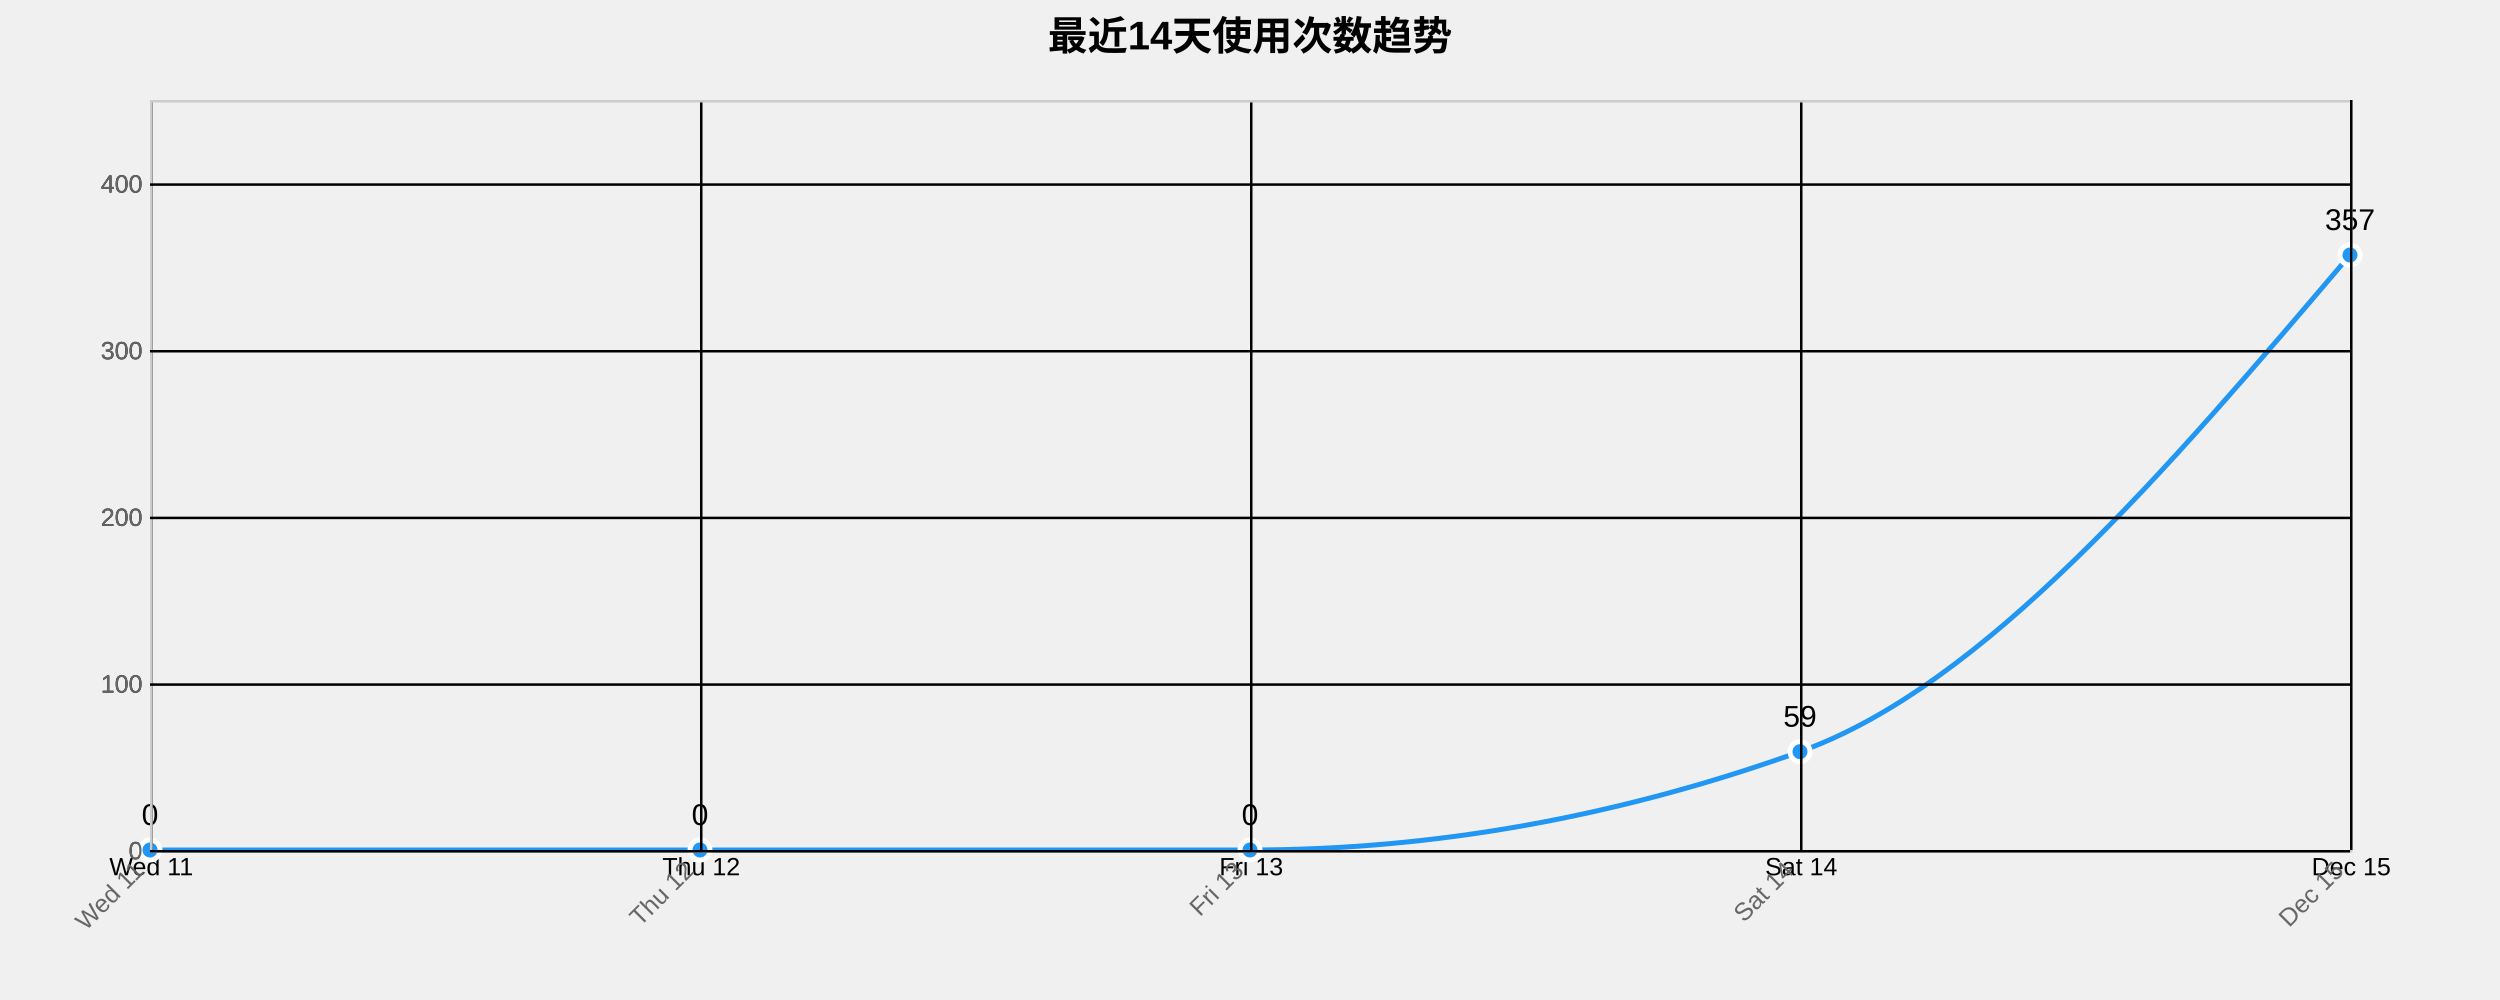
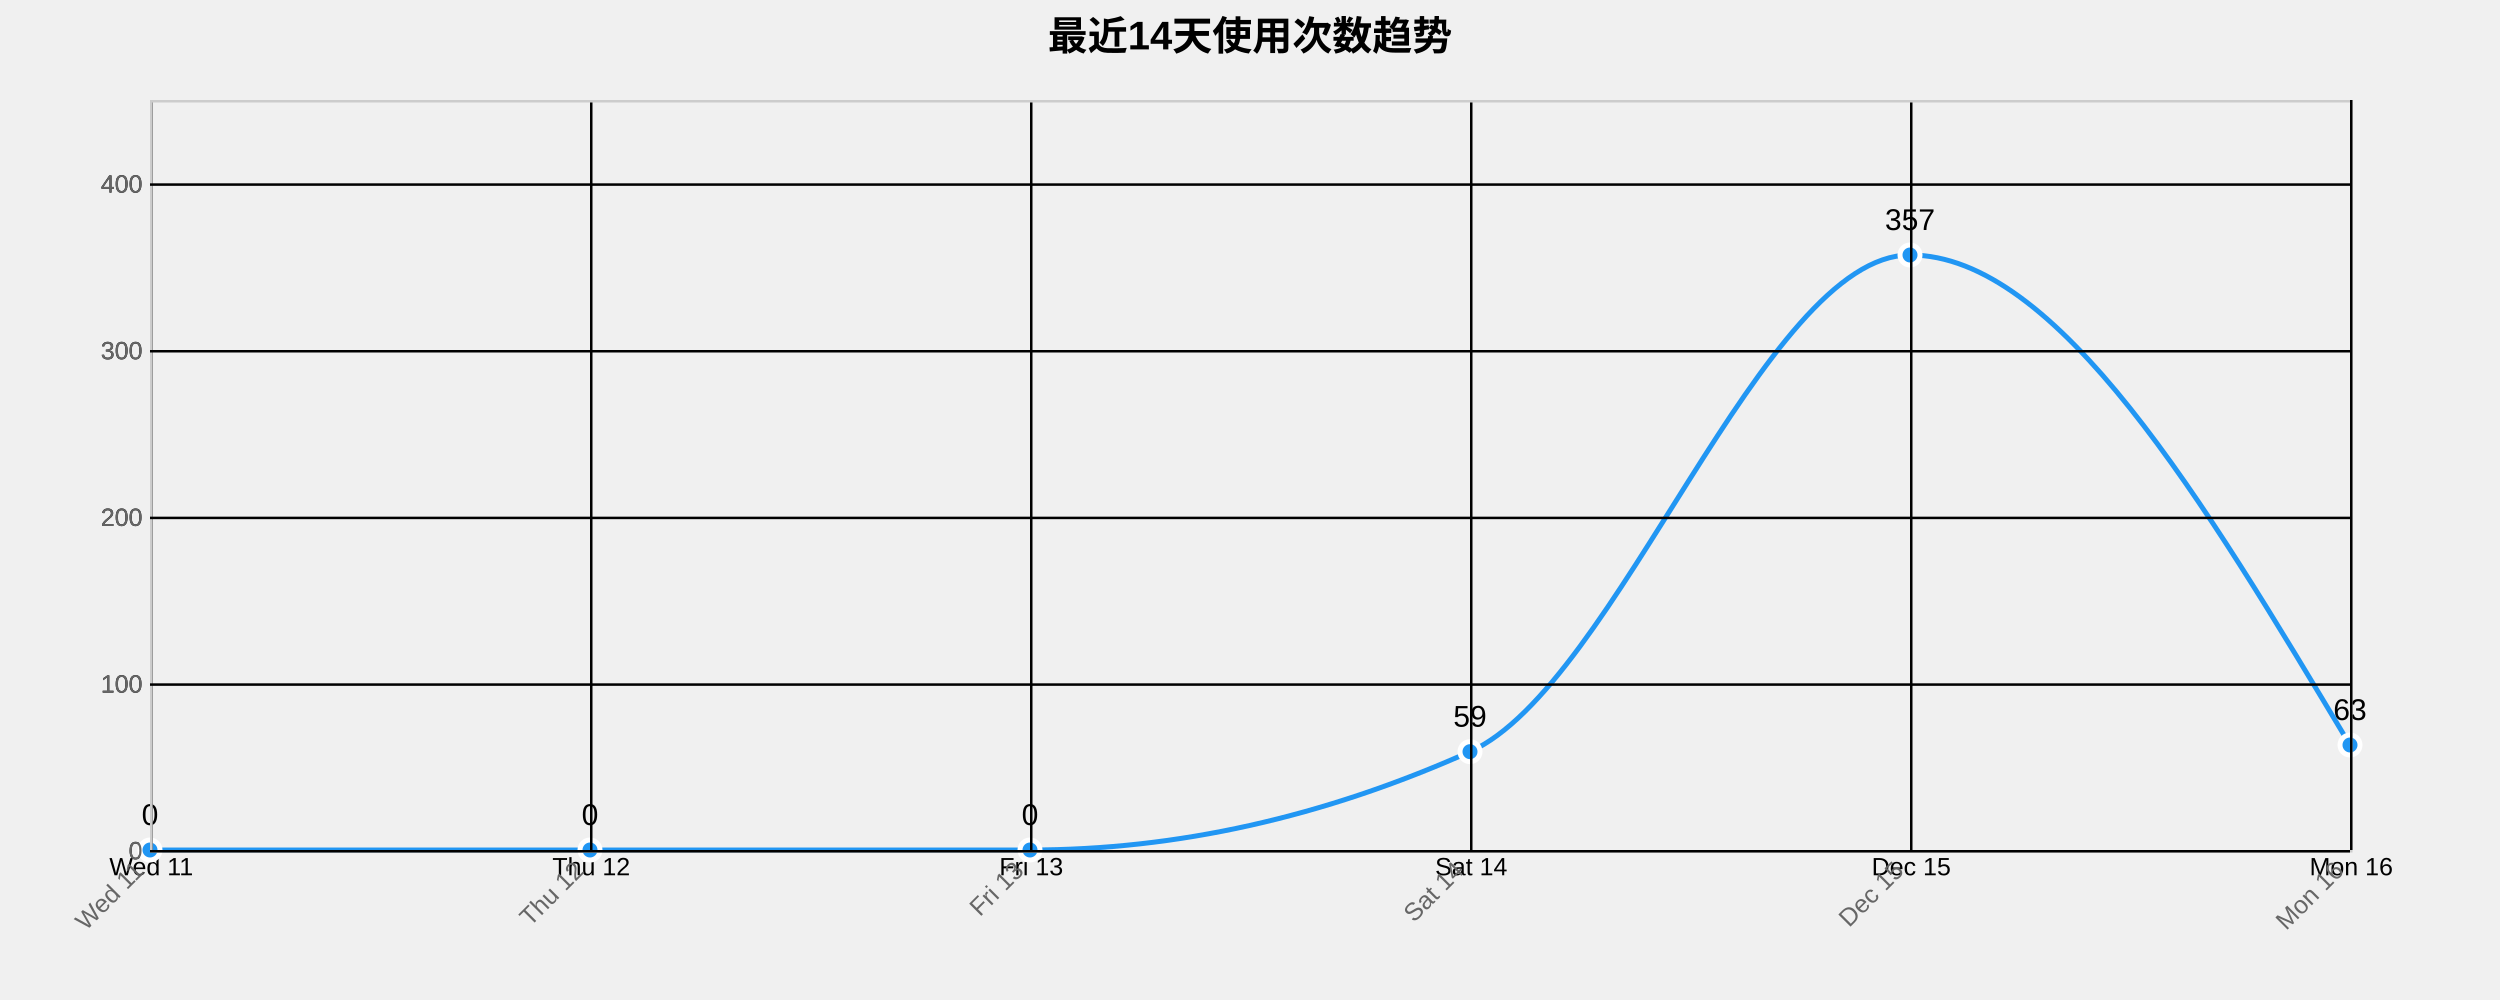
<svg xmlns="http://www.w3.org/2000/svg" width="1000" height="400">
  <g transform="translate(60,40)">
    <text x="440" y="-20" text-anchor="middle" style="font-size: 16px; font-weight: bold;">最近14天使用次数趋势</text>
    <g class="grid" transform="translate(0,300)" fill="none" font-size="10" font-family="sans-serif" text-anchor="middle">
      <path class="domain" stroke="currentColor" d="M0.5,-300V0.5H880.5V-300" />
      <g class="tick" opacity="1" transform="translate(0.5,0)">
        <line stroke="currentColor" y2="-300" />
        <text fill="currentColor" y="3" dy="0.71em">Wed 11</text>
      </g>
-       <g class="tick" opacity="1" transform="translate(220.5,0)">
+       <g class="tick" opacity="1" transform="translate(176.5,0)">
        <line stroke="currentColor" y2="-300" />
        <text fill="currentColor" y="3" dy="0.71em">Thu 12</text>
      </g>
-       <g class="tick" opacity="1" transform="translate(440.5,0)">
+       <g class="tick" opacity="1" transform="translate(352.5,0)">
        <line stroke="currentColor" y2="-300" />
        <text fill="currentColor" y="3" dy="0.71em">Fri 13</text>
      </g>
-       <g class="tick" opacity="1" transform="translate(660.5,0)">
+       <g class="tick" opacity="1" transform="translate(528.5,0)">
        <line stroke="currentColor" y2="-300" />
        <text fill="currentColor" y="3" dy="0.71em">Sat 14</text>
      </g>
+       <g class="tick" opacity="1" transform="translate(704.5,0)">
+         <line stroke="currentColor" y2="-300" />
+         <text fill="currentColor" y="3" dy="0.71em">Dec 15</text>
+       </g>
      <g class="tick" opacity="1" transform="translate(880.5,0)">
        <line stroke="currentColor" y2="-300" />
-         <text fill="currentColor" y="3" dy="0.71em">Dec 15</text>
+         <text fill="currentColor" y="3" dy="0.71em">Mon 16</text>
      </g>
    </g>
    <g class="grid" fill="none" font-size="10" font-family="sans-serif" text-anchor="end">
      <path class="domain" stroke="currentColor" d="M880,300.5H0.5V0.5H880" />
      <g class="tick" opacity="1" transform="translate(0,300.5)">
        <line stroke="currentColor" x2="880" />
        <text fill="currentColor" x="-3" dy="0.32em">0</text>
      </g>
      <g class="tick" opacity="1" transform="translate(0,233.8333)">
        <line stroke="currentColor" x2="880" />
        <text fill="currentColor" x="-3" dy="0.32em">100</text>
      </g>
      <g class="tick" opacity="1" transform="translate(0,167.1667)">
        <line stroke="currentColor" x2="880" />
        <text fill="currentColor" x="-3" dy="0.32em">200</text>
      </g>
      <g class="tick" opacity="1" transform="translate(0,100.5)">
        <line stroke="currentColor" x2="880" />
        <text fill="currentColor" x="-3" dy="0.32em">300</text>
      </g>
      <g class="tick" opacity="1" transform="translate(0,33.83333)">
        <line stroke="currentColor" x2="880" />
        <text fill="currentColor" x="-3" dy="0.32em">400</text>
      </g>
    </g>
-     <path class="area" d="M0,300C73.333,300,146.667,300,220,300C293.333,300,366.667,300,440,300C513.333,300,586.667,286.889,660,260.667C733.333,234.444,806.667,148.222,880,62L880,300C806.667,300,733.333,300,660,300C586.667,300,513.333,300,440,300C366.667,300,293.333,300,220,300C146.667,300,73.333,300,0,300Z" style="fill: url(#area-gradient); opacity: 0.3;" />
-     <path class="line" d="M0,300C73.333,300,146.667,300,220,300C293.333,300,366.667,300,440,300C513.333,300,586.667,286.889,660,260.667C733.333,234.444,806.667,148.222,880,62" style="fill: none; stroke: #2196F3; stroke-width: 2px;" />
+     <path class="area" d="M0,300C58.667,300,117.333,300,176,300C234.667,300,293.333,300,352,300C410.667,300,469.333,286.889,528,260.667C586.667,234.444,645.333,62,704,62C762.667,62,821.333,160,880,258L880,300C821.333,300,762.667,300,704,300C645.333,300,586.667,300,528,300C469.333,300,410.667,300,352,300C293.333,300,234.667,300,176,300C117.333,300,58.667,300,0,300Z" style="fill: url(#area-gradient); opacity: 0.3;" />
+     <path class="line" d="M0,300C58.667,300,117.333,300,176,300C234.667,300,293.333,300,352,300C410.667,300,469.333,286.889,528,260.667C586.667,234.444,645.333,62,704,62C762.667,62,821.333,160,880,258" style="fill: none; stroke: #2196F3; stroke-width: 2px;" />
    <circle class="dot" cx="0" cy="300" r="4" style="fill: #2196F3; stroke: #fff; stroke-width: 2px;" />
-     <circle class="dot" cx="220" cy="300" r="4" style="fill: #2196F3; stroke: #fff; stroke-width: 2px;" />
-     <circle class="dot" cx="440" cy="300" r="4" style="fill: #2196F3; stroke: #fff; stroke-width: 2px;" />
-     <circle class="dot" cx="660" cy="260.667" r="4" style="fill: #2196F3; stroke: #fff; stroke-width: 2px;" />
-     <circle class="dot" cx="880" cy="62" r="4" style="fill: #2196F3; stroke: #fff; stroke-width: 2px;" />
+     <circle class="dot" cx="176" cy="300" r="4" style="fill: #2196F3; stroke: #fff; stroke-width: 2px;" />
+     <circle class="dot" cx="352" cy="300" r="4" style="fill: #2196F3; stroke: #fff; stroke-width: 2px;" />
+     <circle class="dot" cx="528" cy="260.667" r="4" style="fill: #2196F3; stroke: #fff; stroke-width: 2px;" />
+     <circle class="dot" cx="704" cy="62" r="4" style="fill: #2196F3; stroke: #fff; stroke-width: 2px;" />
+     <circle class="dot" cx="880" cy="258" r="4" style="fill: #2196F3; stroke: #fff; stroke-width: 2px;" />
    <text class="label" x="0" y="290" text-anchor="middle" style="font-size: 12px;">0</text>
-     <text class="label" x="220" y="290" text-anchor="middle" style="font-size: 12px;">0</text>
-     <text class="label" x="440" y="290" text-anchor="middle" style="font-size: 12px;">0</text>
-     <text class="label" x="660" y="250.667" text-anchor="middle" style="font-size: 12px;">59</text>
-     <text class="label" x="880" y="52" text-anchor="middle" style="font-size: 12px;">357</text>
+     <text class="label" x="176" y="290" text-anchor="middle" style="font-size: 12px;">0</text>
+     <text class="label" x="352" y="290" text-anchor="middle" style="font-size: 12px;">0</text>
+     <text class="label" x="528" y="250.667" text-anchor="middle" style="font-size: 12px;">59</text>
+     <text class="label" x="704" y="52" text-anchor="middle" style="font-size: 12px;">357</text>
+     <text class="label" x="880" y="248" text-anchor="middle" style="font-size: 12px;">63</text>
    <g class="x-axis" transform="translate(0,300)" fill="none" font-size="10" font-family="sans-serif" text-anchor="middle">
      <path class="domain" stroke="currentColor" d="M0.5,-300V0.5H880.5V-300" />
      <g class="tick" opacity="1" transform="translate(0.5,0)">
        <line stroke="currentColor" y2="-300" />
        <text fill="currentColor" y="3" dy=".15em" style="text-anchor: end;" dx="-.8em" transform="rotate(-45)">Wed 11</text>
      </g>
-       <g class="tick" opacity="1" transform="translate(220.5,0)">
+       <g class="tick" opacity="1" transform="translate(176.5,0)">
        <line stroke="currentColor" y2="-300" />
        <text fill="currentColor" y="3" dy=".15em" style="text-anchor: end;" dx="-.8em" transform="rotate(-45)">Thu 12</text>
      </g>
-       <g class="tick" opacity="1" transform="translate(440.5,0)">
+       <g class="tick" opacity="1" transform="translate(352.5,0)">
        <line stroke="currentColor" y2="-300" />
        <text fill="currentColor" y="3" dy=".15em" style="text-anchor: end;" dx="-.8em" transform="rotate(-45)">Fri 13</text>
      </g>
-       <g class="tick" opacity="1" transform="translate(660.5,0)">
+       <g class="tick" opacity="1" transform="translate(528.5,0)">
        <line stroke="currentColor" y2="-300" />
        <text fill="currentColor" y="3" dy=".15em" style="text-anchor: end;" dx="-.8em" transform="rotate(-45)">Sat 14</text>
      </g>
+       <g class="tick" opacity="1" transform="translate(704.5,0)">
+         <line stroke="currentColor" y2="-300" />
+         <text fill="currentColor" y="3" dy=".15em" style="text-anchor: end;" dx="-.8em" transform="rotate(-45)">Dec 15</text>
+       </g>
      <g class="tick" opacity="1" transform="translate(880.5,0)">
        <line stroke="currentColor" y2="-300" />
-         <text fill="currentColor" y="3" dy=".15em" style="text-anchor: end;" dx="-.8em" transform="rotate(-45)">Dec 15</text>
+         <text fill="currentColor" y="3" dy=".15em" style="text-anchor: end;" dx="-.8em" transform="rotate(-45)">Mon 16</text>
      </g>
    </g>
    <g class="y-axis" fill="none" font-size="10" font-family="sans-serif" text-anchor="end">
      <path class="domain" stroke="currentColor" d="M880,300.5H0.5V0.5H880" />
      <g class="tick" opacity="1" transform="translate(0,300.5)">
        <line stroke="currentColor" x2="880" />
        <text fill="currentColor" x="-3" dy="0.32em">0</text>
      </g>
      <g class="tick" opacity="1" transform="translate(0,233.8333)">
        <line stroke="currentColor" x2="880" />
        <text fill="currentColor" x="-3" dy="0.32em">100</text>
      </g>
      <g class="tick" opacity="1" transform="translate(0,167.1667)">
        <line stroke="currentColor" x2="880" />
        <text fill="currentColor" x="-3" dy="0.32em">200</text>
      </g>
      <g class="tick" opacity="1" transform="translate(0,100.5)">
        <line stroke="currentColor" x2="880" />
        <text fill="currentColor" x="-3" dy="0.32em">300</text>
      </g>
      <g class="tick" opacity="1" transform="translate(0,33.83333)">
        <line stroke="currentColor" x2="880" />
        <text fill="currentColor" x="-3" dy="0.32em">400</text>
      </g>
    </g>
    <style>
    .grid line {
      stroke: #e0e0e0;
      stroke-opacity: 0.7;
      shape-rendering: crispEdges;
    }
    .grid path {
      stroke-width: 0;
    }
    .dot:hover {
      r: 6;
    }
    text {
      font-family: Arial, sans-serif;
    }
    .x-axis path, .y-axis path {
      stroke: #ccc;
    }
    .x-axis text, .y-axis text {
      fill: #666;
    }
  </style>
  </g>
</svg>
